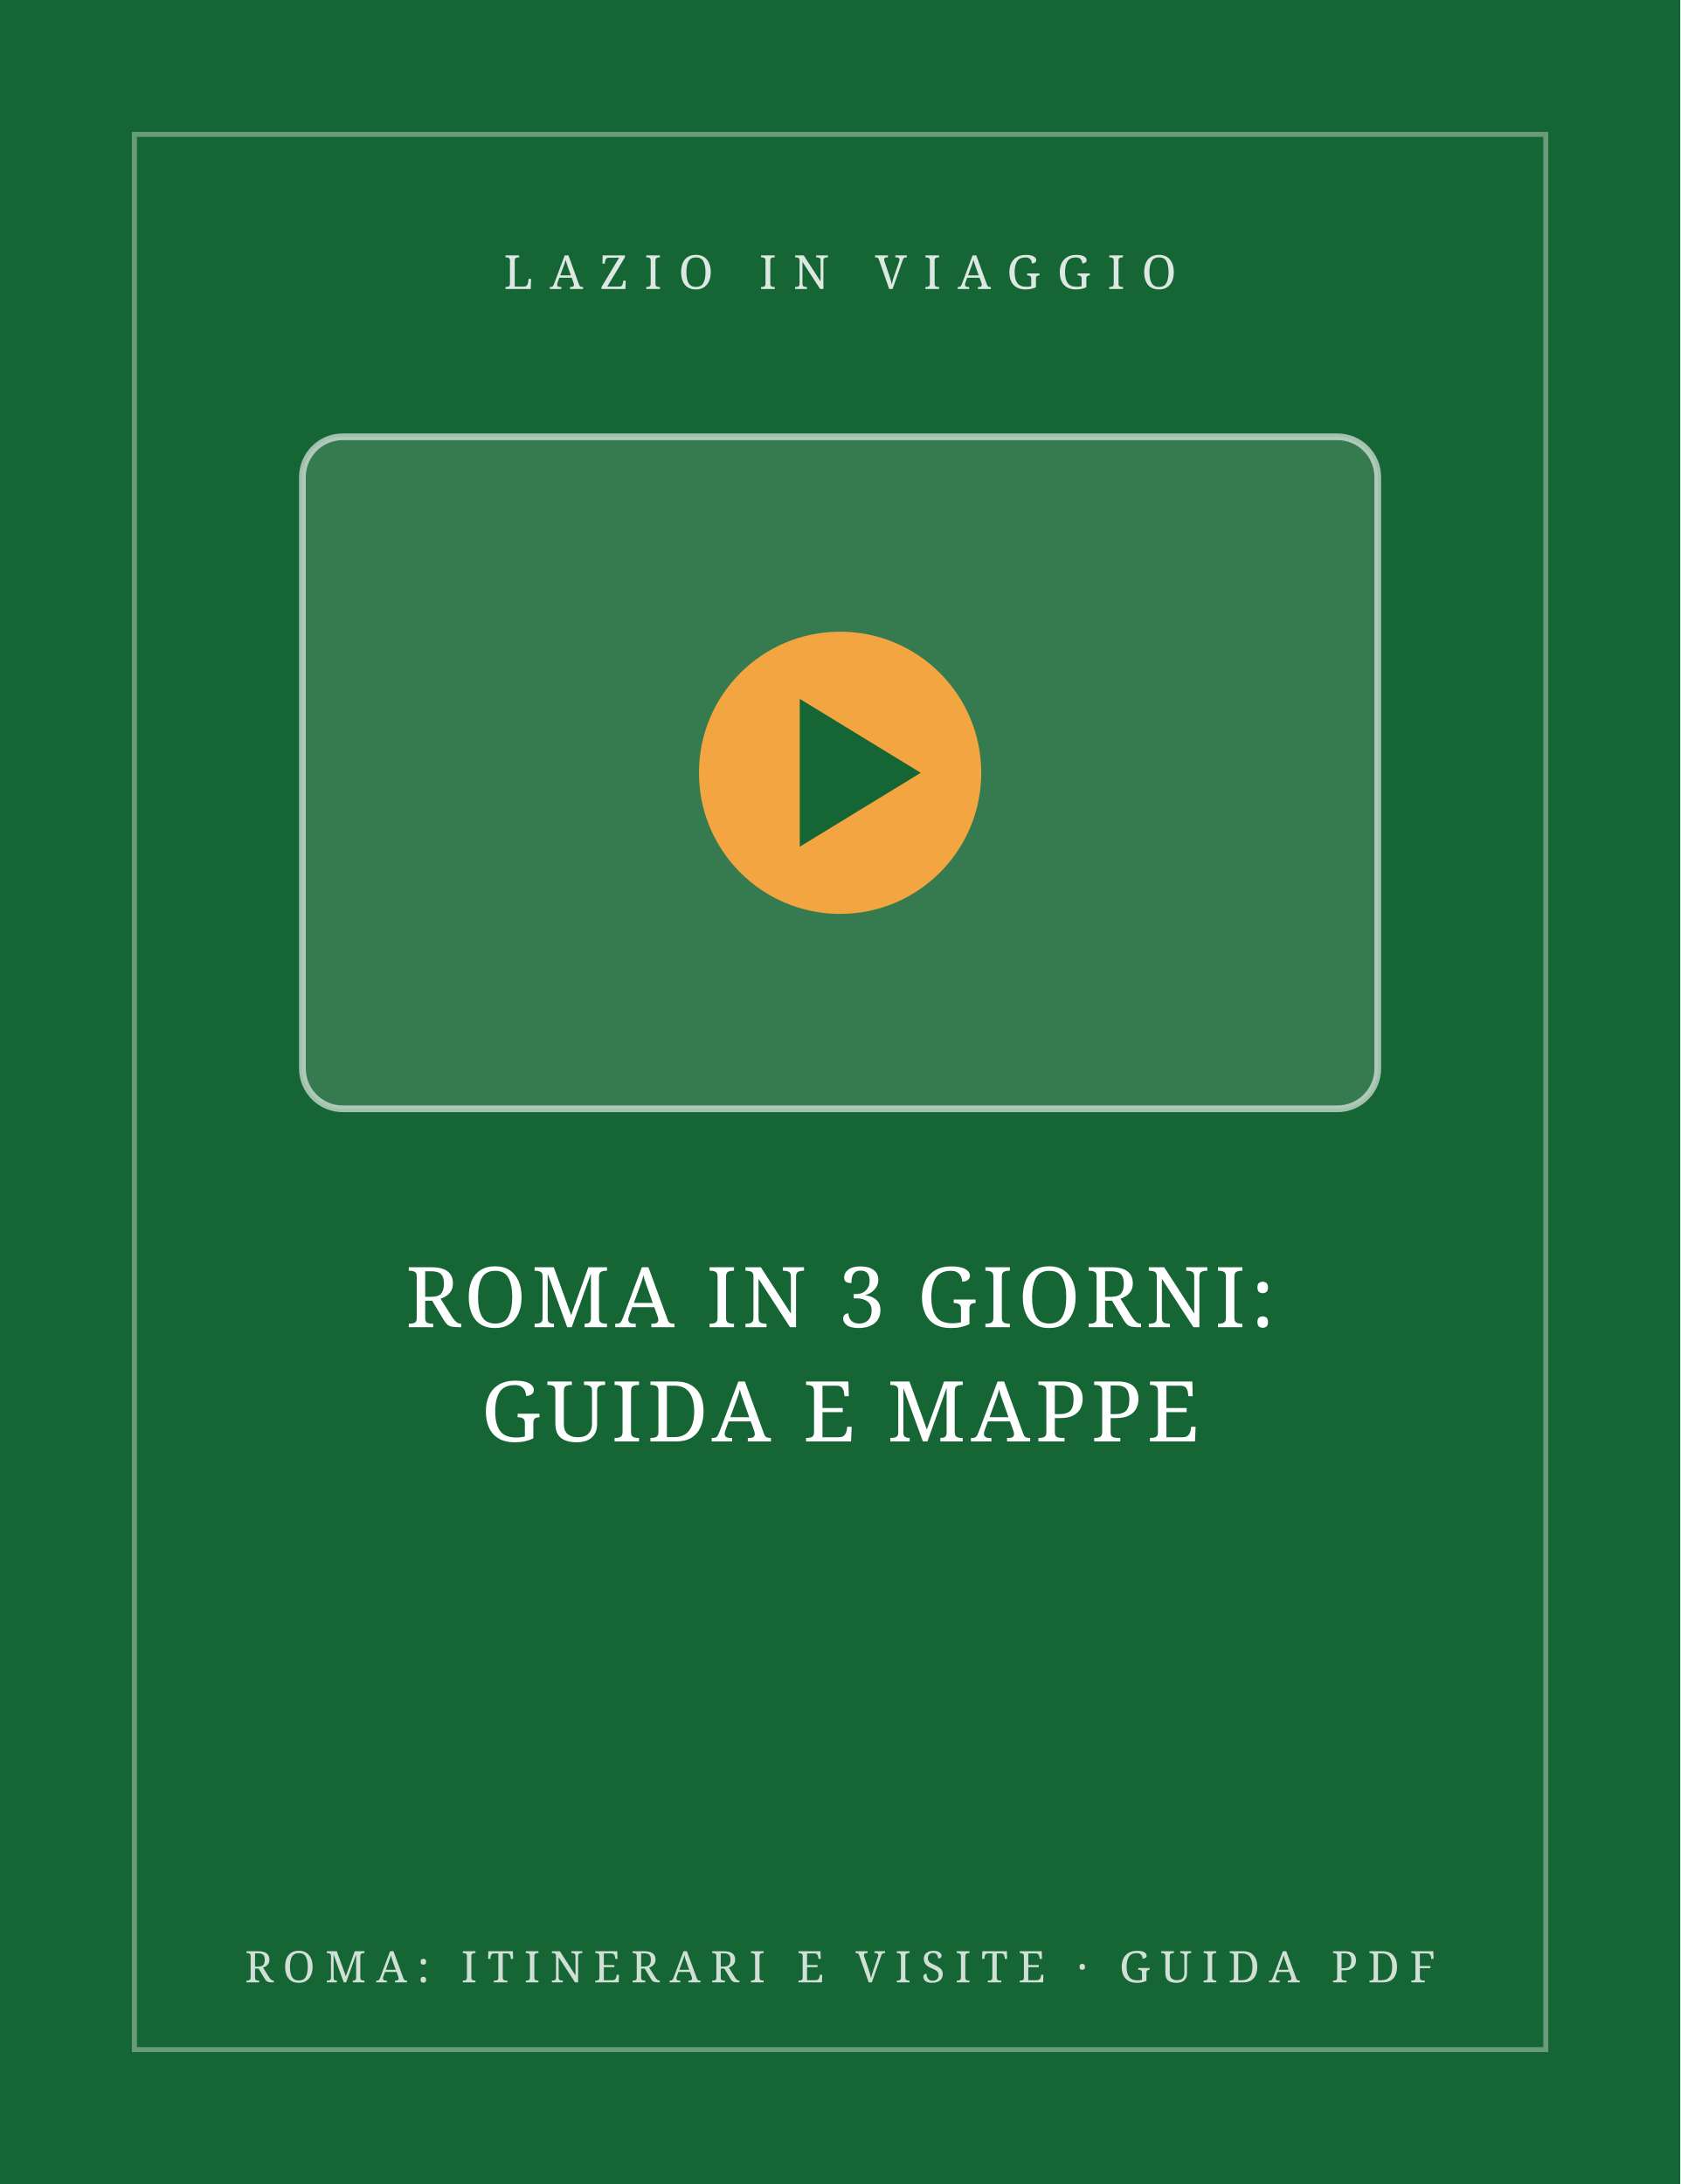
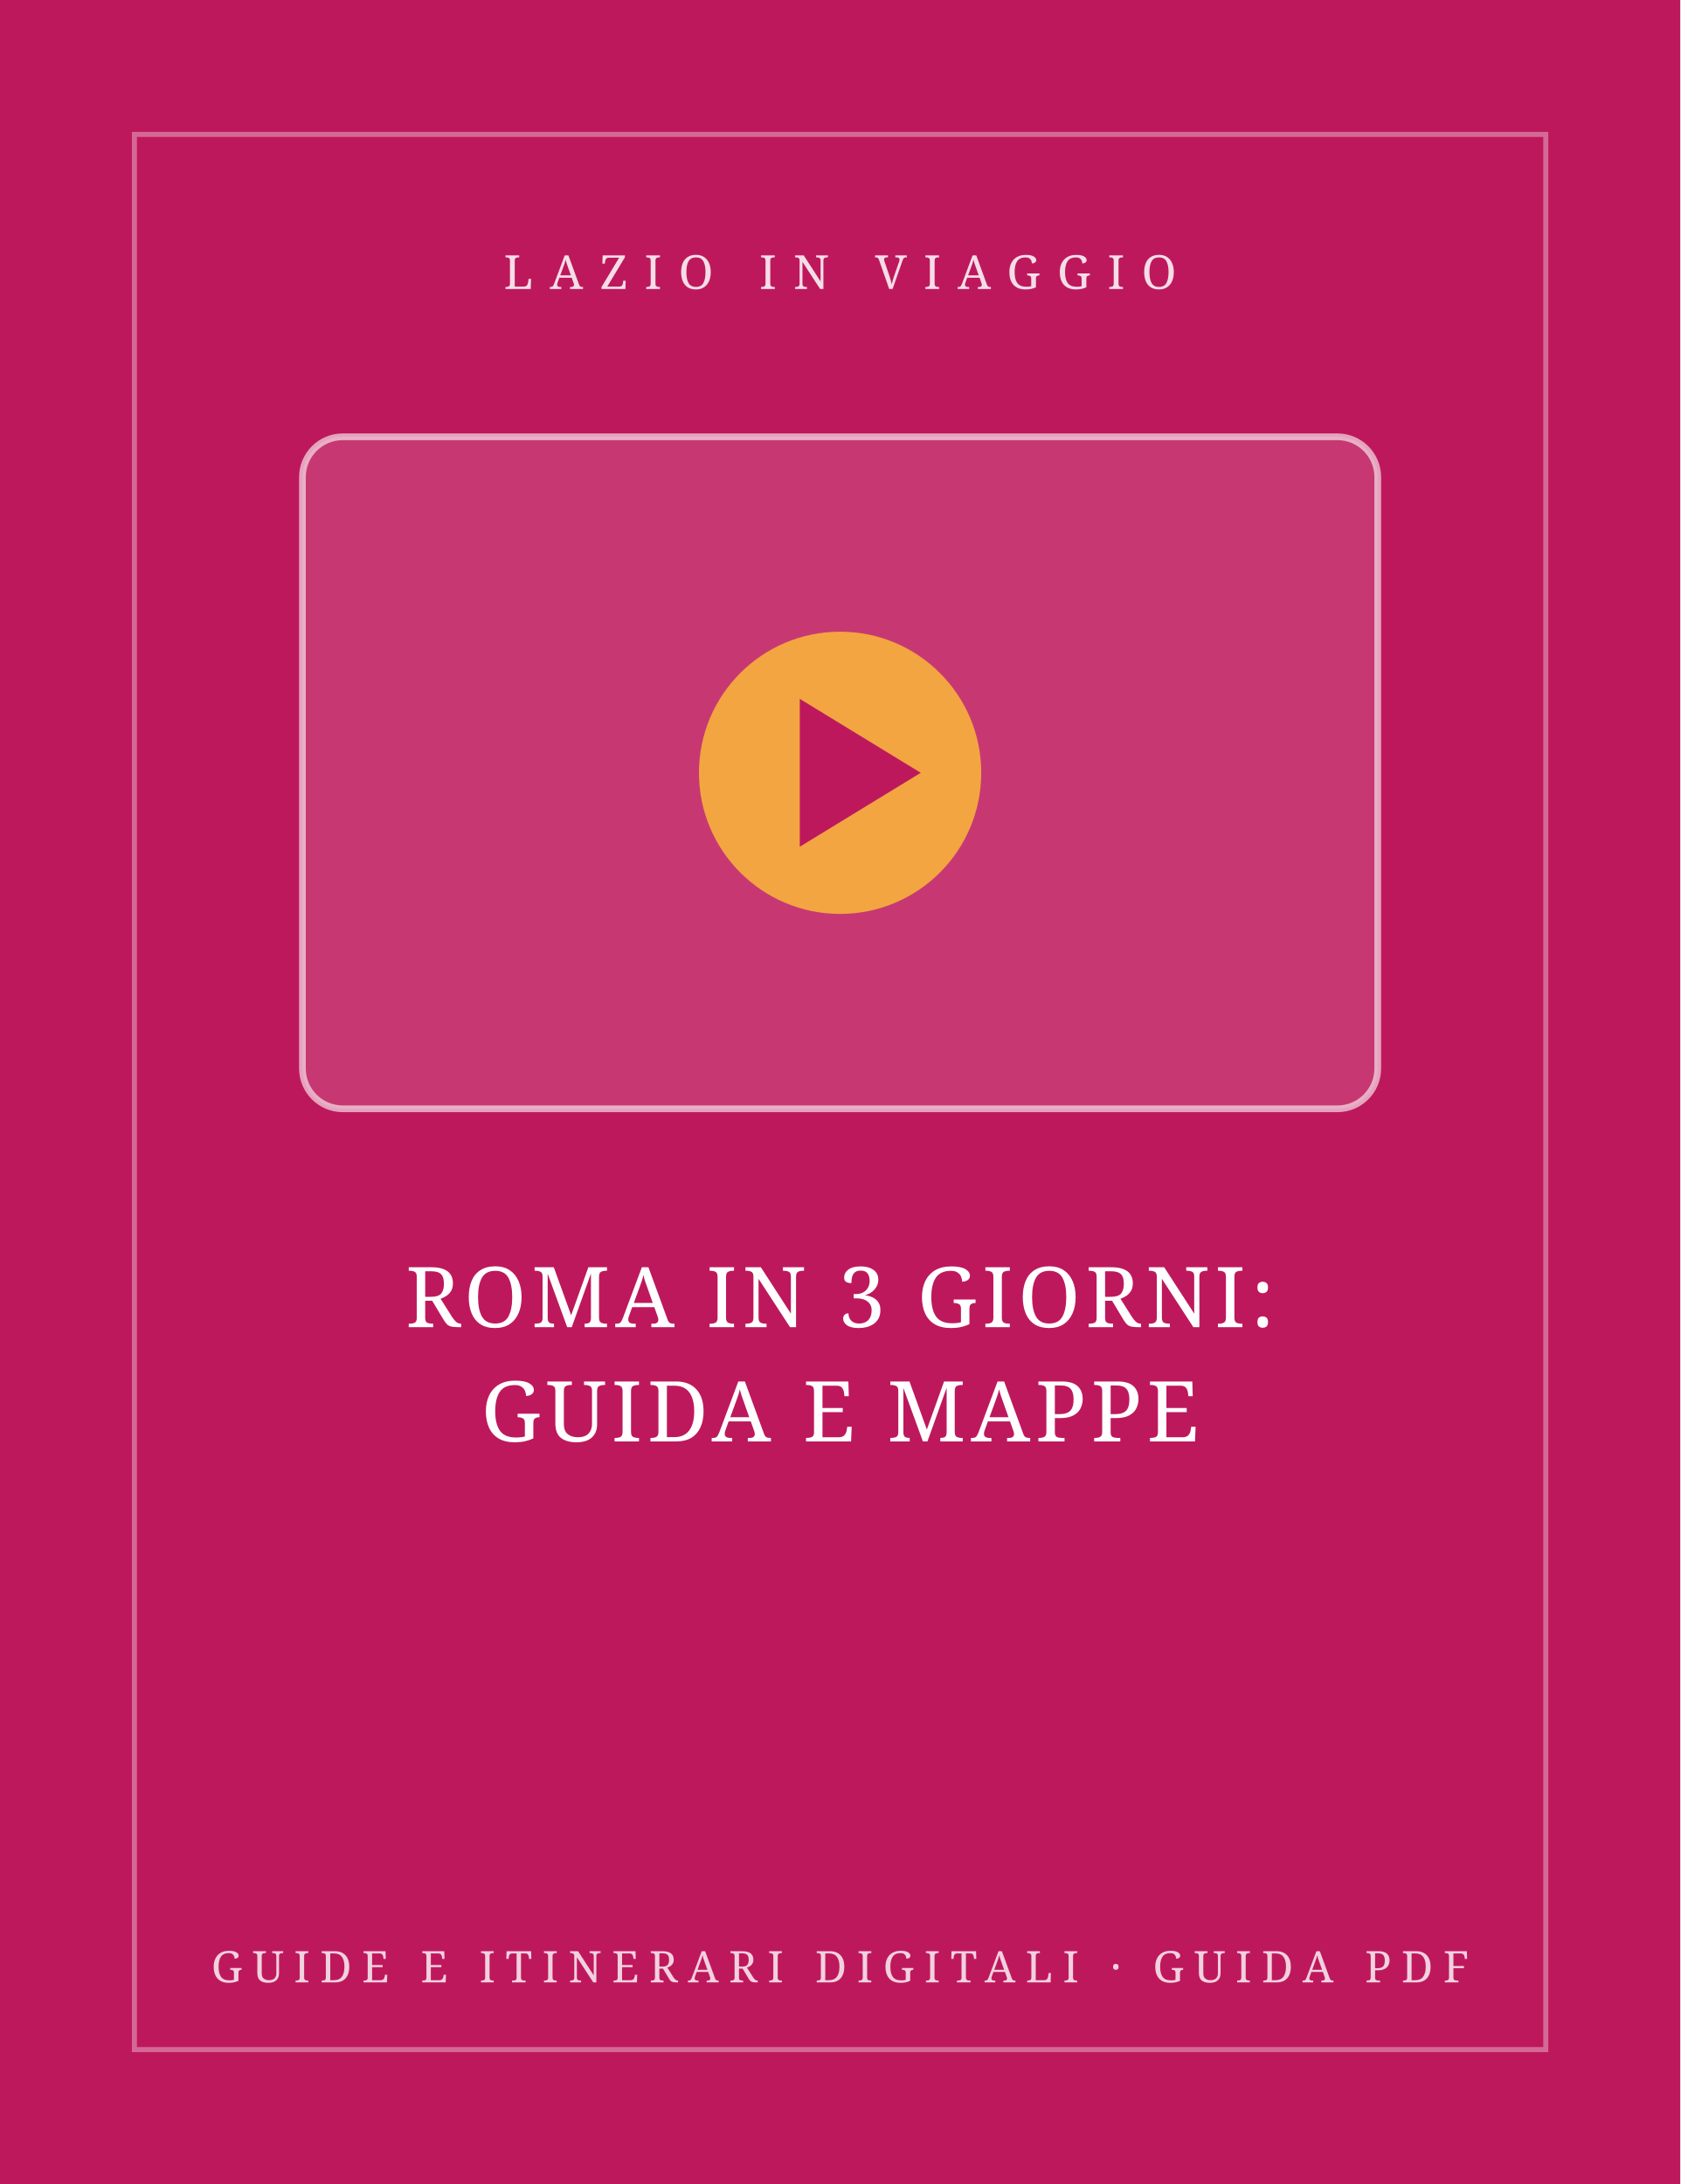
<svg xmlns="http://www.w3.org/2000/svg" viewBox="0 0 500 650" width="500" height="650" role="img" aria-label="Roma in 3 giorni: guida e mappe">
-   <rect width="500" height="650" fill="#166534" />
+   <rect width="500" height="650" fill="#be185d" />
  <rect x="40" y="40" width="420" height="570" fill="none" stroke="#ffffff" stroke-opacity=".35" stroke-width="1.5" />
  <text x="250" y="86" text-anchor="middle" font-family="Georgia,serif" font-size="14" letter-spacing="5" fill="#ffffff" fill-opacity=".85">LAZIO IN VIAGGIO</text>
  <rect x="90" y="130" width="320" height="200" rx="12" fill="#ffffff" fill-opacity=".14" stroke="#ffffff" stroke-opacity=".6" stroke-width="2" />
  <circle cx="250" cy="230" r="42" fill="#f2a541" />
-   <path d="M238 208 L238 252 L274 230 Z" fill="#166534" />
+   <path d="M238 208 L238 252 L274 230 Z" fill="#be185d" />
  <text x="250" y="395" text-anchor="middle" font-family="Georgia,serif" font-size="25" letter-spacing="1.5" fill="#ffffff">ROMA IN 3 GIORNI:</text>
  <text x="250" y="429" text-anchor="middle" font-family="Georgia,serif" font-size="25" letter-spacing="1.5" fill="#ffffff">GUIDA E MAPPE</text>
-   <text x="250" y="590" text-anchor="middle" font-family="Georgia,serif" font-size="13" letter-spacing="3" fill="#ffffff" fill-opacity=".8">ROMA: ITINERARI E VISITE · GUIDA PDF</text>
+   <text x="250" y="590" text-anchor="middle" font-family="Georgia,serif" font-size="13" letter-spacing="3" fill="#ffffff" fill-opacity=".8">GUIDE E ITINERARI DIGITALI · GUIDA PDF</text>
</svg>
